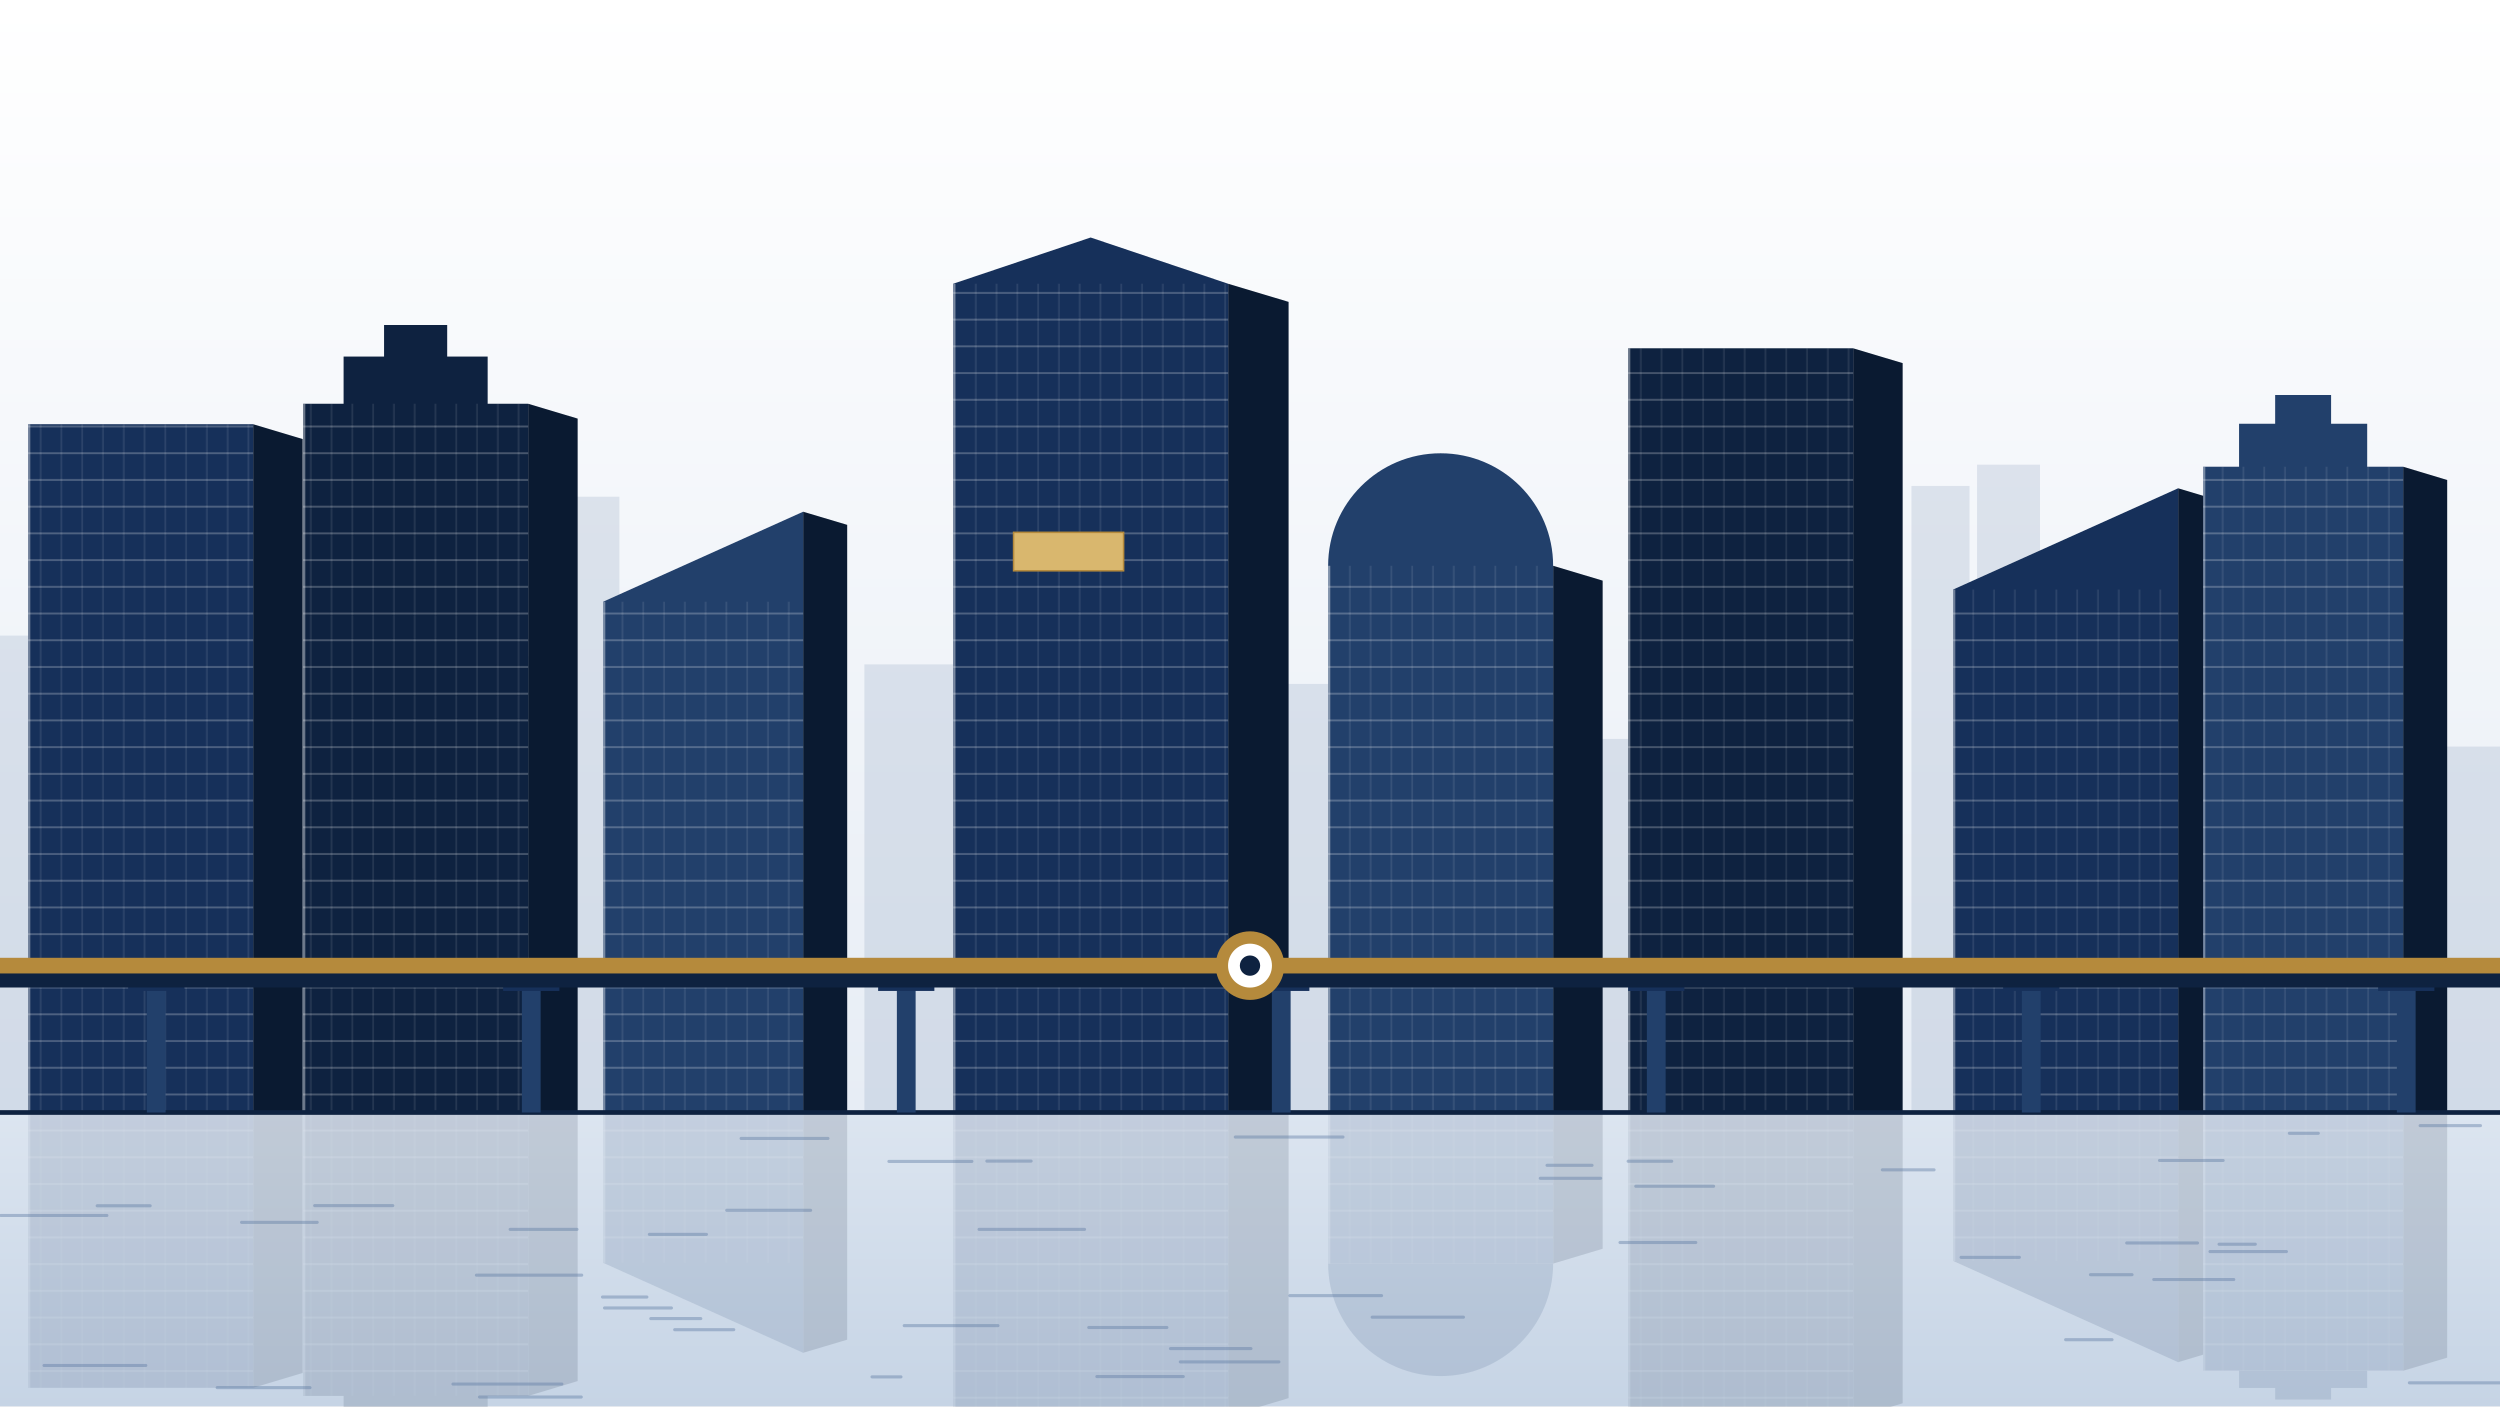
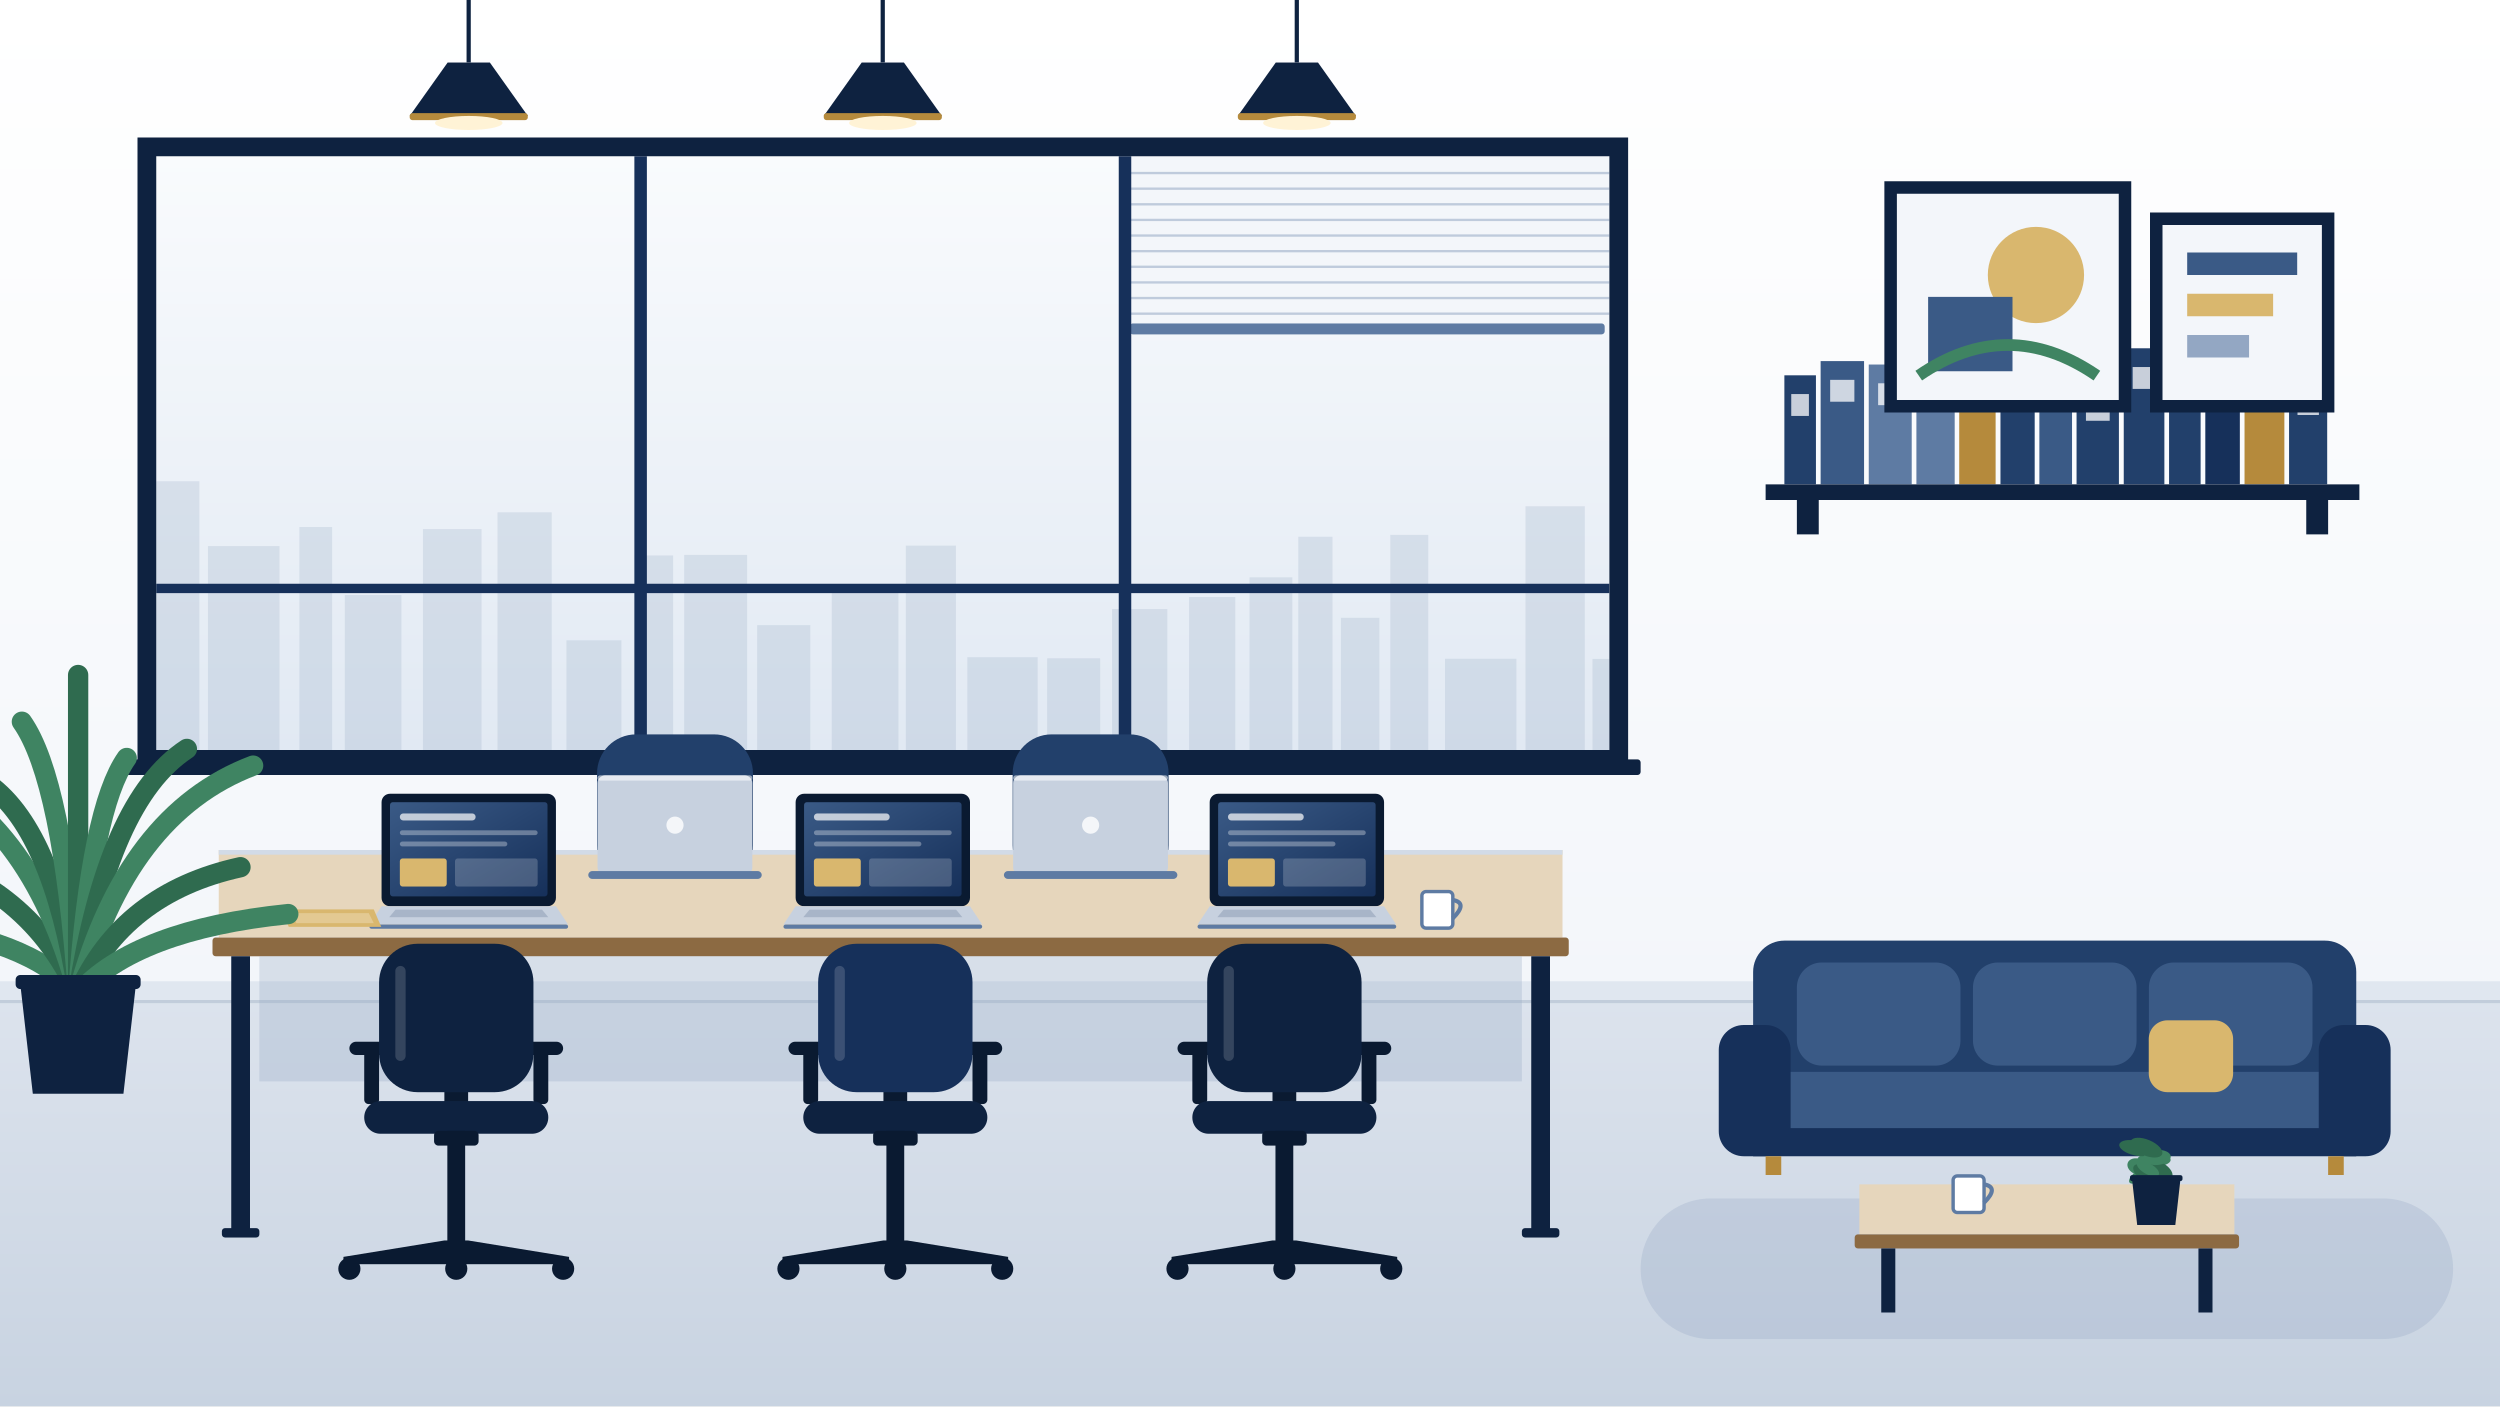
<svg xmlns="http://www.w3.org/2000/svg" viewBox="0 0 1600 900">
  <defs>
-     <linearGradient id="sky" x1="0" y1="0" x2="0" y2="1">
+     <linearGradient id="wall" x1="0" y1="0" x2="0" y2="1">
      <stop offset="0" stop-color="#FFFFFF" />
-       <stop offset="1" stop-color="#E7EDF5" />
-     </linearGradient>
-     <linearGradient id="water" x1="0" y1="0" x2="0" y2="1">
-       <stop offset="0" stop-color="#DCE5F0" />
-       <stop offset="1" stop-color="#C6D4E5" />
-     </linearGradient>
-     <pattern id="glass" width="13.3" height="17.1" patternUnits="userSpaceOnUse">
-       <path d="M0 16.6H13.3" stroke="#fff" stroke-opacity=".22" stroke-width="1.5" />
-       <path d="M12.8 0V17.1" stroke="#fff" stroke-opacity=".09" stroke-width="1.3" />
-     </pattern>
-     <pattern id="punch" width="20.9" height="24.7" patternUnits="userSpaceOnUse">
-       <rect x="4.8" y="6.8" width="11.4" height="10.3" fill="#fff" fill-opacity=".42" />
-     </pattern>
+       <stop offset="1" stop-color="#F3F6FA" />
+     </linearGradient>
+     <linearGradient id="floor" x1="0" y1="0" x2="0" y2="1">
+       <stop offset="0" stop-color="#DCE3ED" />
+       <stop offset="1" stop-color="#C8D3E1" />
+     </linearGradient>
+     <linearGradient id="glass" x1="0" y1="0" x2="0" y2="1">
+       <stop offset="0" stop-color="#F9FBFD" />
+       <stop offset="1" stop-color="#E1E9F3" />
+     </linearGradient>
+     <linearGradient id="disp" x1="0" y1="0" x2="1" y2="1">
+       <stop offset="0" stop-color="#3A5A86" />
+       <stop offset="1" stop-color="#16305A" />
+     </linearGradient>
+     <clipPath id="win1">
+       <rect x="100" y="100" width="930" height="380" />
+     </clipPath>
  </defs>
-   <rect width="1600" height="712" fill="url(#sky)" />
-   <path d="M0,712V406.8h68V712ZM81.3,712V587.1h46.1V712ZM136.7,712V326.7h43.5V712ZM189.8,712V555.8h63V712ZM255.8,712V518.5h62.3V712ZM330.4,712V420h31.1V712ZM364.1,712V317.9h32.3V712ZM407.4,712V523.9h59.7V712ZM475.9,712V436h64.4V712ZM553.2,712V425.2h67.4V712ZM624.6,712V321.8h54V712ZM684.7,712V359.6h69.5V712ZM756.5,712V407.2h45.6V712ZM811.7,712V437.7h60.7V712ZM881,712V359.5h38.5V712ZM931,712V475.5h68.9V712ZM1002.2,712V472.9h44.1V712ZM1050.5,712V352.5h64V712ZM1128.4,712V377.4h51.5V712ZM1183.1,712V313.8h30.7V712ZM1223.3,712V311h37.2V712ZM1265.3,712V297.4h40.3V712ZM1317.6,712V360.4h52.7V712ZM1375.1,712V456.1h55.4V712ZM1434.5,712V367.1h49.7V712ZM1487.4,712V426.5h58.5V712ZM1554.7,712V477.8h60.3V712Z" fill="#93A7C3" fill-opacity="0.26" />
-   <path d="M162,271.5 L193.7,281 L193.7,712 L162,712 Z" fill="#0A1A31" />
-   <path d="M18,271.5 H162 V712 H18 Z" fill="#16305A" />
-   <rect x="18" y="271.5" width="144" height="440.5" fill="url(#glass)" />
-   <path d="M18.7,271.5V712" stroke="#fff" stroke-opacity=".38" stroke-width="1.4" />
-   <path d="M338,258.4 L369.7,267.9 L369.7,712 L338,712 Z" fill="#0A1A31" />
-   <path d="M194,258.4 H219.9 V228.2 H245.8 V208 H286.2 V228.2 H312.1 V258.4 H338 V712 H194 Z" fill="#0E2240" />
-   <rect x="194" y="258.4" width="144" height="453.6" fill="url(#glass)" />
-   <path d="M194.7,258.4V712" stroke="#fff" stroke-opacity=".38" stroke-width="1.4" />
-   <path d="M514,327.5 L542.2,335.9 L542.2,712 L514,712 Z" fill="#0A1A31" />
-   <path d="M386,385.1 L514,327.5 L514,712 L386,712 Z" fill="#22406B" />
-   <rect x="386" y="385.1" width="128" height="326.9" fill="url(#glass)" />
-   <path d="M386.7,385.1V712" stroke="#fff" stroke-opacity=".38" stroke-width="1.4" />
-   <path d="M786,181.6 L824.7,193.2 L824.7,712 L786,712 Z" fill="#0A1A31" />
-   <path d="M610,181.6 L698,152 L786,181.6 L786,712 L610,712 Z" fill="#16305A" />
-   <rect x="610" y="181.6" width="176" height="530.4" fill="url(#glass)" />
-   <path d="M610.7,181.6V712" stroke="#fff" stroke-opacity=".38" stroke-width="1.4" />
-   <rect x="648.7" y="340.7" width="70.4" height="24.6" fill="#D9B76E" stroke="#B58A3C" stroke-width="1" />
-   <path d="M994,362.1 L1025.7,371.6 L1025.7,712 L994,712 Z" fill="#0A1A31" />
-   <path d="M850,712 L850,362.1 A72,72 0 0 1 994,362.1 L994,712 Z" fill="#22406B" />
-   <rect x="850" y="362.1" width="144" height="349.9" fill="url(#glass)" />
-   <path d="M850.7,362.1V712" stroke="#fff" stroke-opacity=".38" stroke-width="1.4" />
-   <path d="M1186,222.9 L1217.7,232.4 L1217.7,712 L1186,712 Z" fill="#0A1A31" />
-   <path d="M1042,222.9 H1186 V712 H1042 Z" fill="#0E2240" />
-   <rect x="1042" y="222.9" width="144" height="489.1" fill="url(#glass)" />
-   <path d="M1042.7,222.9V712" stroke="#fff" stroke-opacity=".38" stroke-width="1.4" />
-   <path d="M1394,312.5 L1425.7,322 L1425.7,712 L1394,712 Z" fill="#0A1A31" />
-   <path d="M1250,377.3 L1394,312.5 L1394,712 L1250,712 Z" fill="#16305A" />
-   <rect x="1250" y="377.3" width="144" height="334.7" fill="url(#glass)" />
-   <path d="M1250.7,377.3V712" stroke="#fff" stroke-opacity=".38" stroke-width="1.4" />
-   <path d="M1538,298.7 L1566.2,307.2 L1566.2,712 L1538,712 Z" fill="#0A1A31" />
-   <path d="M1410,298.7 H1433 V271.2 H1456.1 V252.8 H1491.9 V271.2 H1515 V298.7 H1538 V712 H1410 Z" fill="#22406B" />
-   <rect x="1410" y="298.7" width="128" height="413.3" fill="url(#glass)" />
-   <path d="M1410.7,298.7V712" stroke="#fff" stroke-opacity=".38" stroke-width="1.4" />
-   <rect x="0" y="712" width="1600" height="188" fill="#E7EDF5" />
-   <rect x="0" y="712" width="1600" height="188" fill="url(#water)" />
-   <g opacity=".13" transform="translate(0,1424) scale(1,-1)">
-     <path d="M162,535.8 L193.7,545.3 L193.7,712 L162,712 Z" fill="#0A1A31" />
-     <path d="M18,535.8 H162 V712 H18 Z" fill="#16305A" />
-     <rect x="18" y="535.8" width="144" height="176.2" fill="url(#glass)" />
-     <path d="M18.7,535.8V712" stroke="#fff" stroke-opacity=".38" stroke-width="1.4" />
-     <path d="M338,530.6 L369.7,540.1 L369.7,712 L338,712 Z" fill="#0A1A31" />
-     <path d="M194,530.6 H219.9 V518.5 H245.8 V510.4 H286.2 V518.5 H312.1 V530.6 H338 V712 H194 Z" fill="#0E2240" />
-     <rect x="194" y="530.6" width="144" height="181.4" fill="url(#glass)" />
-     <path d="M194.7,530.6V712" stroke="#fff" stroke-opacity=".38" stroke-width="1.4" />
-     <path d="M514,558.2 L542.2,566.6 L542.2,712 L514,712 Z" fill="#0A1A31" />
-     <path d="M386,615.8 L514,558.2 L514,712 L386,712 Z" fill="#22406B" />
-     <rect x="386" y="615.8" width="128" height="96.2" fill="url(#glass)" />
-     <path d="M386.7,615.8V712" stroke="#fff" stroke-opacity=".38" stroke-width="1.4" />
-     <path d="M786,517.6 L824.7,529.2 L824.7,712 L786,712 Z" fill="#0A1A31" />
-     <path d="M610,517.6 L698,488 L786,517.6 L786,712 L610,712 Z" fill="#16305A" />
-     <rect x="610" y="517.6" width="176" height="194.4" fill="url(#glass)" />
-     <path d="M610.7,517.6V712" stroke="#fff" stroke-opacity=".38" stroke-width="1.4" />
-     <path d="M994,615.3 L1025.7,624.8 L1025.7,712 L994,712 Z" fill="#0A1A31" />
-     <path d="M850,712 L850,615.3 A72,72 0 0 1 994,615.3 L994,712 Z" fill="#22406B" />
-     <rect x="850" y="615.3" width="144" height="96.7" fill="url(#glass)" />
-     <path d="M850.7,615.3V712" stroke="#fff" stroke-opacity=".38" stroke-width="1.4" />
-     <path d="M1186,516.4 L1217.7,525.9 L1217.7,712 L1186,712 Z" fill="#0A1A31" />
-     <path d="M1042,516.4 H1186 V712 H1042 Z" fill="#0E2240" />
-     <rect x="1042" y="516.4" width="144" height="195.6" fill="url(#glass)" />
-     <path d="M1042.7,516.4V712" stroke="#fff" stroke-opacity=".38" stroke-width="1.4" />
-     <path d="M1394,552.2 L1425.7,561.7 L1425.7,712 L1394,712 Z" fill="#0A1A31" />
-     <path d="M1250,617 L1394,552.2 L1394,712 L1250,712 Z" fill="#16305A" />
-     <rect x="1250" y="617" width="144" height="95" fill="url(#glass)" />
-     <path d="M1250.7,617V712" stroke="#fff" stroke-opacity=".38" stroke-width="1.4" />
-     <path d="M1538,546.7 L1566.2,555.1 L1566.2,712 L1538,712 Z" fill="#0A1A31" />
-     <path d="M1410,546.7 H1433 V535.7 H1456.1 V528.3 H1491.9 V535.7 H1515 V546.7 H1538 V712 H1410 Z" fill="#22406B" />
-     <rect x="1410" y="546.7" width="128" height="165.3" fill="url(#glass)" />
-     <path d="M1410.7,546.7V712" stroke="#fff" stroke-opacity=".38" stroke-width="1.4" />
-   </g>
-   <path d="M558.1,881.2h18.5M1414.4,801h48.9M306.9,894.1h65.1M1046.9,759.2h49.8M878.2,843h58.4M62.2,771.7h33.9M1361.1,795.5h45.3M1542,885h69.2M749.1,863.1h51.5M1420.2,796.3h23.2M1042,743.2h27.9M1548.9,720.4h38.6M1378.4,818.9h51.2M626.6,786.8h67.5M990.1,745.8h28.8M474.3,728.6h55.6M825.5,829.2h58.7M431.8,851h37.8M28.2,873.9h65.1M154.6,782.3h48.4M415.6,790h36.5M326.5,786.8h42.8M578.7,848.4h60M790.6,727.7h68.9M139,888.1h59.4M755.4,871.6h63.1M304.9,816.1h67.4M1255.1,804.7h37.3M416.5,843.9h32M385.6,830.1h28.4M0.5,777.9h67.9M289.9,885.8h69.7M696.8,849.6h50M568.9,743.3h53.1M386.9,837.1h42.8M631.6,743.1h28.3M702,881h55.3M1322,857.4h29.7M1204.7,748.7h33.1M1382.1,742.7h40.7M201.4,771.6h50M985.8,754.1h38.6M1337.9,815.8h26.6M1036.8,795.2h48.5M1465.2,725.3h18.5M465.1,774.6h53.7" stroke="#5E7BA3" stroke-opacity="0.42" stroke-width="2" stroke-linecap="round" />
-   <path d="M0,712H1600" stroke="#0E2240" stroke-width="3" />
-   <path d="M100,630V712M340,630V712M580,630V712M820,630V712M1060,630V712M1300,630V712M1540,630V712" stroke="#22406B" stroke-width="12" />
-   <path d="M82,630h36M322,630h36M562,630h36M802,630h36M1042,630h36M1282,630h36M1522,630h36" stroke="#16305A" stroke-width="8.4" />
-   <rect x="-20" y="620" width="1640" height="12" fill="#0E2240" />
-   <path class="line-path" d="M-20,618H1620" stroke="#B58A3C" stroke-width="10" stroke-linecap="round" fill="none" />
-   <g class="stop s1">
-     <circle cx="800" cy="618" r="18" fill="#fff" stroke="#B58A3C" stroke-width="7.9" />
-     <circle cx="800" cy="618" r="6.5" fill="#0E2240" />
-   </g>
+   <rect x="0" y="0" width="1600" height="640" fill="url(#wall)" />
+   <rect x="0" y="640" width="1600" height="260" fill="url(#floor)" />
+   <rect x="0" y="628" width="1600" height="12" fill="#E0E7F0" />
+   <rect x="0" y="640" width="1600" height="2" fill="#C2CDDB" />
+   <rect x="100" y="100" width="930" height="380" fill="url(#glass)" />
+   <g clip-path="url(#win1)">
+     <path d="M70,480V355.1h21.6V480ZM93.8,480V308h33.8V480ZM133.1,480V349.5h45.8V480ZM191.6,480V337.3h21V480ZM220.7,480V380.8h36.2V480ZM270.7,480V338.6h37.5V480ZM318.4,480V327.9h34.7V480ZM362.5,480V409.8h35.2V480ZM406.3,480V355.5h24.5V480ZM437.9,480V355.1h40.3V480ZM484.6,480V400.1h34V480ZM532.3,480V378.7h42.7V480ZM579.7,480V349.2h32.1V480ZM619.1,480V420.6h45V480ZM670.2,480V421.3h33.9V480ZM711.7,480V389.8h35.4V480ZM761,480V382.1h29.6V480ZM799.7,480V369.5h27.4V480ZM830.9,480V343.5h21.9V480ZM858.2,480V395.4h24.6V480ZM889.8,480V342.3h24.3V480ZM924.8,480V421.6h45.7V480ZM976.3,480V324h38V480ZM1019.2,480V421.7h43V480Z" fill="#93A7C3" fill-opacity="0.24" />
+   </g>
+   <rect x="720" y="100" width="310" height="114" fill="#F3F6FA" />
+   <rect x="720" y="110" width="310" height="1.5" fill="#93A7C3" fill-opacity=".55" />
+   <rect x="720" y="120" width="310" height="1.5" fill="#93A7C3" fill-opacity=".55" />
+   <rect x="720" y="130" width="310" height="1.5" fill="#93A7C3" fill-opacity=".55" />
+   <rect x="720" y="140" width="310" height="1.5" fill="#93A7C3" fill-opacity=".55" />
+   <rect x="720" y="150" width="310" height="1.5" fill="#93A7C3" fill-opacity=".55" />
+   <rect x="720" y="160" width="310" height="1.5" fill="#93A7C3" fill-opacity=".55" />
+   <rect x="720" y="170" width="310" height="1.5" fill="#93A7C3" fill-opacity=".55" />
+   <rect x="720" y="180" width="310" height="1.5" fill="#93A7C3" fill-opacity=".55" />
+   <rect x="720" y="190" width="310" height="1.5" fill="#93A7C3" fill-opacity=".55" />
+   <rect x="720" y="200" width="310" height="1.5" fill="#93A7C3" fill-opacity=".55" />
+   <rect x="723" y="207" width="304" height="7" rx="2" fill="#5E7BA3" />
+   <rect x="100" y="373.6" width="930" height="6" fill="#16305A" />
+   <rect x="406" y="100" width="8" height="380" fill="#16305A" />
+   <rect x="716" y="100" width="8" height="380" fill="#16305A" />
+   <rect x="94" y="94" width="942" height="392" fill="none" stroke="#0E2240" stroke-width="12" />
+   <rect x="80" y="486" width="970" height="10" rx="2" fill="#0E2240" />
+   <rect x="1142" y="240.2" width="20.2" height="69.8" fill="#22406B" />
+   <rect x="1146.4" y="252.2" width="11.3" height="14" fill="#FFFFFF" fill-opacity=".75" />
+   <rect x="1165.2" y="231.1" width="27.8" height="78.9" fill="#3A5A86" />
+   <rect x="1171.3" y="243.1" width="15.5" height="14" fill="#FFFFFF" fill-opacity=".75" />
+   <rect x="1196" y="233.3" width="27.5" height="76.7" fill="#5E7BA3" />
+   <rect x="1202" y="245.3" width="15.4" height="14" fill="#FFFFFF" fill-opacity=".75" />
+   <rect x="1226.5" y="223.6" width="24.5" height="86.4" fill="#5E7BA3" />
+   <rect x="1231.8" y="235.6" width="13.7" height="14" fill="#FFFFFF" fill-opacity=".75" />
+   <rect x="1253.9" y="224.9" width="23.3" height="85.1" fill="#B58A3C" />
+   <rect x="1259.1" y="236.9" width="13.1" height="14" fill="#FFFFFF" fill-opacity=".75" />
+   <rect x="1280.3" y="234.4" width="21.9" height="75.6" fill="#22406B" />
+   <rect x="1285.1" y="246.4" width="12.3" height="14" fill="#FFFFFF" fill-opacity=".75" />
+   <rect x="1305.2" y="220.5" width="20.9" height="89.5" fill="#3A5A86" />
+   <rect x="1309.8" y="232.5" width="11.7" height="14" fill="#FFFFFF" fill-opacity=".75" />
+   <rect x="1329" y="243.3" width="27.1" height="66.7" fill="#22406B" />
+   <rect x="1335" y="255.3" width="15.2" height="14" fill="#FFFFFF" fill-opacity=".75" />
+   <rect x="1359.2" y="222.9" width="26" height="87.1" fill="#22406B" />
+   <rect x="1364.9" y="234.9" width="14.6" height="14" fill="#FFFFFF" fill-opacity=".75" />
+   <rect x="1388.2" y="223.6" width="20.2" height="86.4" fill="#22406B" />
+   <rect x="1392.6" y="235.6" width="11.3" height="14" fill="#FFFFFF" fill-opacity=".75" />
+   <rect x="1411.4" y="229.5" width="22.1" height="80.5" fill="#16305A" />
+   <rect x="1416.2" y="241.5" width="12.4" height="14" fill="#FFFFFF" fill-opacity=".75" />
+   <rect x="1436.5" y="232.5" width="25.5" height="77.5" fill="#B58A3C" />
+   <rect x="1442.1" y="244.5" width="14.3" height="14" fill="#FFFFFF" fill-opacity=".75" />
+   <rect x="1465" y="239.6" width="24.4" height="70.4" fill="#22406B" />
+   <rect x="1470.4" y="251.6" width="13.7" height="14" fill="#FFFFFF" fill-opacity=".75" />
+   <rect x="1130" y="310" width="380" height="10" fill="#0E2240" />
+   <rect x="1150" y="320" width="14" height="22" fill="#0E2240" />
+   <rect x="1476" y="320" width="14" height="22" fill="#0E2240" />
+   <rect x="1210" y="120" width="150" height="140" fill="#F3F6FA" stroke="#0E2240" stroke-width="8" />
+   <circle cx="1303" cy="176" r="30.8" fill="#D9B76E" />
+   <rect x="1234" y="190" width="54" height="47.6" fill="#3A5A86" />
+   <path d="M1228,240.4 Q1285,201.2 1342,240.4" stroke="#3F8462" stroke-width="7.5" fill="none" />
+   <rect x="1380" y="140" width="110" height="120" fill="#F3F6FA" stroke="#0E2240" stroke-width="8" />
+   <rect x="1399.8" y="161.6" width="70.4" height="14.4" fill="#3A5A86" />
+   <rect x="1399.8" y="188" width="55" height="14.4" fill="#D9B76E" />
+   <rect x="1399.8" y="214.4" width="39.6" height="14.4" fill="#93A7C3" />
+   <rect x="298.6" y="0" width="2.7" height="40" fill="#0E2240" />
+   <polygon points="286.5,40 313.5,40 337.8,74.2 262.2,74.2" fill="#0E2240" />
+   <rect x="262.2" y="72.4" width="75.6" height="4.5" rx="1.8" fill="#B58A3C" />
+   <ellipse cx="300" cy="78.7" rx="21.6" ry="4.5" fill="#FFF3D6" />
+   <rect x="563.6" y="0" width="2.7" height="40" fill="#0E2240" />
+   <polygon points="551.5,40 578.5,40 602.8,74.2 527.2,74.2" fill="#0E2240" />
+   <rect x="527.2" y="72.4" width="75.6" height="4.5" rx="1.8" fill="#B58A3C" />
+   <ellipse cx="565" cy="78.7" rx="21.6" ry="4.5" fill="#FFF3D6" />
+   <rect x="828.6" y="0" width="2.7" height="40" fill="#0E2240" />
+   <polygon points="816.5,40 843.5,40 867.8,74.2 792.2,74.2" fill="#0E2240" />
+   <rect x="792.2" y="72.4" width="75.6" height="4.5" rx="1.8" fill="#B58A3C" />
+   <ellipse cx="830" cy="78.7" rx="21.6" ry="4.5" fill="#FFF3D6" />
+   <rect x="1050" y="767" width="520" height="90" rx="45" fill="#93A7C3" fill-opacity=".28" />
+   <rect x="1122" y="602" width="386" height="93" rx="20" fill="#22406B" />
+   <rect x="1150" y="616" width="104.7" height="66" rx="16" fill="#3A5A86" />
+   <rect x="1262.7" y="616" width="104.7" height="66" rx="16" fill="#3A5A86" />
+   <rect x="1375.3" y="616" width="104.7" height="66" rx="16" fill="#3A5A86" />
+   <rect x="1122" y="686" width="386" height="40.5" rx="12" fill="#3A5A86" />
+   <rect x="1122" y="722" width="386" height="18" fill="#16305A" />
+   <rect x="1100" y="656" width="46" height="84" rx="16" fill="#16305A" />
+   <rect x="1484" y="656" width="46" height="84" rx="16" fill="#16305A" />
+   <rect x="1130" y="740" width="10" height="12" fill="#B58A3C" />
+   <rect x="1490" y="740" width="10" height="12" fill="#B58A3C" />
+   <rect x="1375.2" y="653" width="54" height="46" rx="12" fill="#D9B76E" />
+   <rect x="1190" y="758" width="240" height="32" fill="#E6D6BC" />
+   <rect x="1187" y="790" width="246" height="9" rx="2" fill="#8C6A42" />
+   <rect x="1204" y="799" width="9" height="41" fill="#0E2240" />
+   <rect x="1407" y="799" width="9" height="41" fill="#0E2240" />
+   <rect x="1250" y="752.6" width="19.8" height="23.4" rx="2.7" fill="#FFFFFF" stroke="#5E7BA3" stroke-width="2.2" />
+   <path d="M1269.8,758 q9.9,1.8 0,11.7" stroke="#5E7BA3" stroke-width="2.7" fill="none" />
+   <ellipse cx="1378.6" cy="742.2" rx="10.6" ry="4.3" transform="rotate(1 1378.6 742.2)" fill="#3F8462" />
+   <ellipse cx="1382.5" cy="748.8" rx="8.9" ry="4.7" transform="rotate(32 1382.5 748.8)" fill="#2F6B4F" />
+   <ellipse cx="1368.4" cy="746.7" rx="7.1" ry="5.1" transform="rotate(21 1368.4 746.7)" fill="#3F8462" />
+   <ellipse cx="1366.9" cy="734.8" rx="10.8" ry="4.7" transform="rotate(13 1366.9 734.8)" fill="#2F6B4F" />
+   <ellipse cx="1370.2" cy="751.8" rx="8.9" ry="3.5" transform="rotate(-34 1370.2 751.8)" fill="#3F8462" />
+   <ellipse cx="1372.6" cy="751.5" rx="8.7" ry="4.3" transform="rotate(38 1372.6 751.5)" fill="#2F6B4F" />
+   <ellipse cx="1380.5" cy="740.8" rx="8.8" ry="4.8" transform="rotate(-5 1380.5 740.8)" fill="#3F8462" />
+   <ellipse cx="1373.7" cy="734.5" rx="10.9" ry="5.1" transform="rotate(23 1373.7 734.5)" fill="#2F6B4F" />
+   <ellipse cx="1374.7" cy="748" rx="7.9" ry="3.5" transform="rotate(29 1374.7 748)" fill="#3F8462" />
+   <polygon points="1364.5,754.6 1395.5,754.6 1392.2,784 1367.8,784" fill="#0E2240" />
+   <rect x="1363.2" y="752.1" width="33.6" height="3.8" rx="1.3" fill="#0E2240" />
+   <rect x="382.1" y="470" width="99.8" height="96" rx="25" fill="#22406B" />
+   <rect x="390.7" y="478.6" width="82.6" height="73" rx="19.2" fill="#22406B" />
+   <rect x="362.9" y="562.2" width="28.8" height="8.6" rx="4.3" fill="#0A1A31" />
+   <rect x="472.3" y="562.2" width="28.8" height="8.6" rx="4.3" fill="#0A1A31" />
+   <rect x="648.1" y="470" width="99.8" height="96" rx="25" fill="#22406B" />
+   <rect x="656.7" y="478.6" width="82.6" height="73" rx="19.2" fill="#22406B" />
+   <rect x="628.9" y="562.2" width="28.8" height="8.6" rx="4.3" fill="#0A1A31" />
+   <rect x="738.3" y="562.2" width="28.8" height="8.6" rx="4.3" fill="#0A1A31" />
+   <rect x="140" y="544" width="860" height="56" fill="#E6D6BC" />
+   <rect x="140" y="544" width="860" height="3" fill="#D2DBE7" />
+   <rect x="136" y="600" width="868" height="12" rx="2" fill="#8C6A42" />
+   <rect x="166" y="612" width="808" height="80.1" fill="#93A7C3" fill-opacity=".3" />
+   <rect x="148" y="612" width="12" height="178" fill="#0E2240" />
+   <rect x="142" y="786" width="24" height="6" rx="2" fill="#0E2240" />
+   <rect x="980" y="612" width="12" height="178" fill="#0E2240" />
+   <rect x="974" y="786" width="24" height="6" rx="2" fill="#0E2240" />
+   <rect x="382.4" y="496.2" width="99.1" height="63.8" rx="5" fill="#C7D1DF" />
+   <rect x="382.4" y="496.2" width="99.1" height="3.4" rx="1.7" fill="#FFFFFF" fill-opacity=".55" />
+   <circle cx="432" cy="528.1" r="5.5" fill="#FFFFFF" fill-opacity=".8" />
+   <rect x="376.5" y="557.5" width="111" height="5" rx="2.5" fill="#5E7BA3" />
+   <rect x="648.4" y="496.2" width="99.1" height="63.8" rx="5" fill="#C7D1DF" />
+   <rect x="648.4" y="496.2" width="99.1" height="3.4" rx="1.7" fill="#FFFFFF" fill-opacity=".55" />
+   <circle cx="698" cy="528.1" r="5.5" fill="#FFFFFF" fill-opacity=".8" />
+   <rect x="642.5" y="557.5" width="111" height="5" rx="2.5" fill="#5E7BA3" />
+   <rect x="244.2" y="508" width="111.6" height="72" rx="5.4" fill="#0A1A31" />
+   <g>
+     <rect x="249.6" y="513.4" width="100.8" height="60.3" rx="1.8" fill="url(#disp)" />
+     <rect x="255.9" y="520.6" width="48.5" height="4.5" rx="2.2" fill="#FFFFFF" fill-opacity=".7" />
+     <rect x="255.9" y="531.4" width="88.2" height="3.1" rx="1.6" fill="#FFFFFF" fill-opacity=".32" />
+     <rect x="255.9" y="538.6" width="68.8" height="3.1" rx="1.6" fill="#FFFFFF" fill-opacity=".32" />
+     <rect x="255.9" y="549.4" width="30" height="18" rx="1.8" fill="#D9B76E" />
+     <rect x="291.2" y="549.4" width="52.9" height="18" rx="1.8" fill="#FFFFFF" fill-opacity=".2" />
+   </g>
+   <polygon points="244.2,580 355.8,580 363.6,591.7 236.4,591.7" fill="#C7D1DF" />
+   <polygon points="253.1,582.2 346.9,582.2 350.9,587 249.1,587" fill="#A8B5C8" />
+   <rect x="236.4" y="591.7" width="127.2" height="2.7" rx="1.4" fill="#5E7BA3" />
+   <rect x="509.2" y="508" width="111.6" height="72" rx="5.4" fill="#0A1A31" />
+   <g>
+     <rect x="514.6" y="513.4" width="100.8" height="60.3" rx="1.8" fill="url(#disp)" />
+     <rect x="520.9" y="520.6" width="48.5" height="4.5" rx="2.2" fill="#FFFFFF" fill-opacity=".7" />
+     <rect x="520.9" y="531.4" width="88.2" height="3.1" rx="1.6" fill="#FFFFFF" fill-opacity=".32" />
+     <rect x="520.9" y="538.6" width="68.8" height="3.1" rx="1.6" fill="#FFFFFF" fill-opacity=".32" />
+     <rect x="520.9" y="549.4" width="30" height="18" rx="1.8" fill="#D9B76E" />
+     <rect x="556.2" y="549.4" width="52.9" height="18" rx="1.8" fill="#FFFFFF" fill-opacity=".2" />
+   </g>
+   <polygon points="509.2,580 620.8,580 628.6,591.7 501.4,591.7" fill="#C7D1DF" />
+   <polygon points="518.1,582.2 611.9,582.2 615.9,587 514.1,587" fill="#A8B5C8" />
+   <rect x="501.4" y="591.7" width="127.2" height="2.7" rx="1.4" fill="#5E7BA3" />
+   <rect x="774.2" y="508" width="111.6" height="72" rx="5.4" fill="#0A1A31" />
+   <g>
+     <rect x="779.6" y="513.4" width="100.8" height="60.3" rx="1.8" fill="url(#disp)" />
+     <rect x="785.9" y="520.6" width="48.5" height="4.5" rx="2.2" fill="#FFFFFF" fill-opacity=".7" />
+     <rect x="785.9" y="531.4" width="88.2" height="3.1" rx="1.6" fill="#FFFFFF" fill-opacity=".32" />
+     <rect x="785.9" y="538.6" width="68.8" height="3.1" rx="1.6" fill="#FFFFFF" fill-opacity=".32" />
+     <rect x="785.9" y="549.4" width="30" height="18" rx="1.8" fill="#D9B76E" />
+     <rect x="821.2" y="549.4" width="52.9" height="18" rx="1.8" fill="#FFFFFF" fill-opacity=".2" />
+   </g>
+   <polygon points="774.2,580 885.8,580 893.6,591.7 766.4,591.7" fill="#C7D1DF" />
+   <polygon points="783.1,582.2 876.9,582.2 880.9,587 779.1,587" fill="#A8B5C8" />
+   <rect x="766.4" y="591.7" width="127.2" height="2.7" rx="1.4" fill="#5E7BA3" />
+   <rect x="910" y="570.6" width="19.8" height="23.4" rx="2.7" fill="#FFFFFF" stroke="#5E7BA3" stroke-width="2.2" />
+   <path d="M929.8,576 q9.9,1.8 0,11.7" stroke="#5E7BA3" stroke-width="2.7" fill="none" />
+   <polygon points="180,582 239.2,582 244,593.2 184.8,593.2" fill="#D9B76E" />
+   <polygon points="186.4,584.4 236,584.4 239.2,590.8 189.6,590.8" fill="#FFFFFF" fill-opacity=".25" />
+   <rect x="233.1" y="672.4" width="9.5" height="34.2" rx="2.8" fill="#0A1A31" />
+   <rect x="223.6" y="666.7" width="28.5" height="8.5" rx="4.3" fill="#0A1A31" />
+   <rect x="341.4" y="672.4" width="9.5" height="34.2" rx="2.8" fill="#0A1A31" />
+   <rect x="331.9" y="666.7" width="28.5" height="8.5" rx="4.3" fill="#0A1A31" />
+   <rect x="284.4" y="691.4" width="15.2" height="19" fill="#0A1A31" />
+   <rect x="242.6" y="604" width="98.8" height="95" rx="24.7" fill="#0E2240" />
+   <rect x="253" y="618.2" width="6.6" height="60.8" rx="3.3" fill="#FFFFFF" fill-opacity=".16" />
+   <rect x="233.1" y="704.7" width="117.8" height="20.9" rx="10.4" fill="#0E2240" />
+   <rect x="286.3" y="723.7" width="11.4" height="73.1" fill="#0A1A31" />
+   <rect x="277.8" y="723.7" width="28.5" height="9.5" rx="2.8" fill="#0A1A31" />
+   <polygon points="219.8,804.4 284.4,793.9 299.6,793.9 364.2,804.4 364.2,809.1 219.8,809.1" fill="#0A1A31" />
+   <circle cx="223.6" cy="812" r="7.1" fill="#0A1A31" />
+   <circle cx="292" cy="812" r="7.1" fill="#0A1A31" />
+   <circle cx="360.4" cy="812" r="7.1" fill="#0A1A31" />
+   <rect x="514.1" y="672.4" width="9.5" height="34.2" rx="2.8" fill="#0A1A31" />
+   <rect x="504.6" y="666.7" width="28.5" height="8.5" rx="4.3" fill="#0A1A31" />
+   <rect x="622.4" y="672.4" width="9.5" height="34.2" rx="2.8" fill="#0A1A31" />
+   <rect x="612.9" y="666.7" width="28.5" height="8.5" rx="4.3" fill="#0A1A31" />
+   <rect x="565.4" y="691.4" width="15.2" height="19" fill="#0A1A31" />
+   <rect x="523.6" y="604" width="98.8" height="95" rx="24.7" fill="#16305A" />
+   <rect x="534.1" y="618.2" width="6.6" height="60.8" rx="3.3" fill="#FFFFFF" fill-opacity=".16" />
+   <rect x="514.1" y="704.7" width="117.8" height="20.9" rx="10.4" fill="#0E2240" />
+   <rect x="567.3" y="723.7" width="11.4" height="73.1" fill="#0A1A31" />
+   <rect x="558.8" y="723.7" width="28.5" height="9.5" rx="2.8" fill="#0A1A31" />
+   <polygon points="500.8,804.4 565.4,793.9 580.6,793.9 645.2,804.4 645.2,809.1 500.8,809.1" fill="#0A1A31" />
+   <circle cx="504.6" cy="812" r="7.1" fill="#0A1A31" />
+   <circle cx="573" cy="812" r="7.1" fill="#0A1A31" />
+   <circle cx="641.4" cy="812" r="7.1" fill="#0A1A31" />
+   <rect x="763.1" y="672.4" width="9.5" height="34.2" rx="2.8" fill="#0A1A31" />
+   <rect x="753.6" y="666.7" width="28.5" height="8.5" rx="4.3" fill="#0A1A31" />
+   <rect x="871.4" y="672.4" width="9.5" height="34.2" rx="2.8" fill="#0A1A31" />
+   <rect x="861.9" y="666.7" width="28.5" height="8.5" rx="4.3" fill="#0A1A31" />
+   <rect x="814.4" y="691.4" width="15.2" height="19" fill="#0A1A31" />
+   <rect x="772.6" y="604" width="98.8" height="95" rx="24.7" fill="#0E2240" />
+   <rect x="783.1" y="618.2" width="6.6" height="60.8" rx="3.3" fill="#FFFFFF" fill-opacity=".16" />
+   <rect x="763.1" y="704.7" width="117.8" height="20.9" rx="10.4" fill="#0E2240" />
+   <rect x="816.3" y="723.7" width="11.4" height="73.1" fill="#0A1A31" />
+   <rect x="807.8" y="723.7" width="28.5" height="9.5" rx="2.8" fill="#0A1A31" />
+   <polygon points="749.8,804.4 814.4,793.9 829.6,793.9 894.2,804.4 894.2,809.1 749.8,809.1" fill="#0A1A31" />
+   <circle cx="753.6" cy="812" r="7.1" fill="#0A1A31" />
+   <circle cx="822" cy="812" r="7.1" fill="#0A1A31" />
+   <circle cx="890.4" cy="812" r="7.1" fill="#0A1A31" />
+   <path d="M50,636 Q18.1,599.7 -65.9,591.2" stroke="#3F8462" stroke-width="13" fill="none" stroke-linecap="round" />
+   <path d="M50,636 Q16.8,562.1 -70.6,543" stroke="#2F6B4F" stroke-width="13" fill="none" stroke-linecap="round" />
+   <path d="M50,636 Q19.2,520.8 -62,490" stroke="#3F8462" stroke-width="13" fill="none" stroke-linecap="round" />
+   <path d="M50,636 Q33.5,528.7 -10,500.1" stroke="#2F6B4F" stroke-width="13" fill="none" stroke-linecap="round" />
+   <path d="M50,636 Q40.1,498.9 14,461.9" stroke="#3F8462" stroke-width="13" fill="none" stroke-linecap="round" />
+   <path d="M50,636 Q50,475.6 50,432" stroke="#2F6B4F" stroke-width="13" fill="none" stroke-linecap="round" />
+   <path d="M50,636 Q58.5,517 81.1,485.1" stroke="#3F8462" stroke-width="13" fill="none" stroke-linecap="round" />
+   <path d="M50,636 Q69.1,512.5 119.6,479.3" stroke="#2F6B4F" stroke-width="13" fill="none" stroke-linecap="round" />
+   <path d="M50,636 Q80.8,520.8 162,490" stroke="#3F8462" stroke-width="13" fill="none" stroke-linecap="round" />
+   <path d="M50,636 Q78.6,571.5 153.9,555" stroke="#2F6B4F" stroke-width="13" fill="none" stroke-linecap="round" />
+   <path d="M50,636 Q87,594.9 184.5,585" stroke="#3F8462" stroke-width="13" fill="none" stroke-linecap="round" />
+   <polygon points="13,630 87,630 79,700 21,700" fill="#0E2240" />
+   <rect x="10" y="624" width="80" height="9" rx="3" fill="#0E2240" />
</svg>
